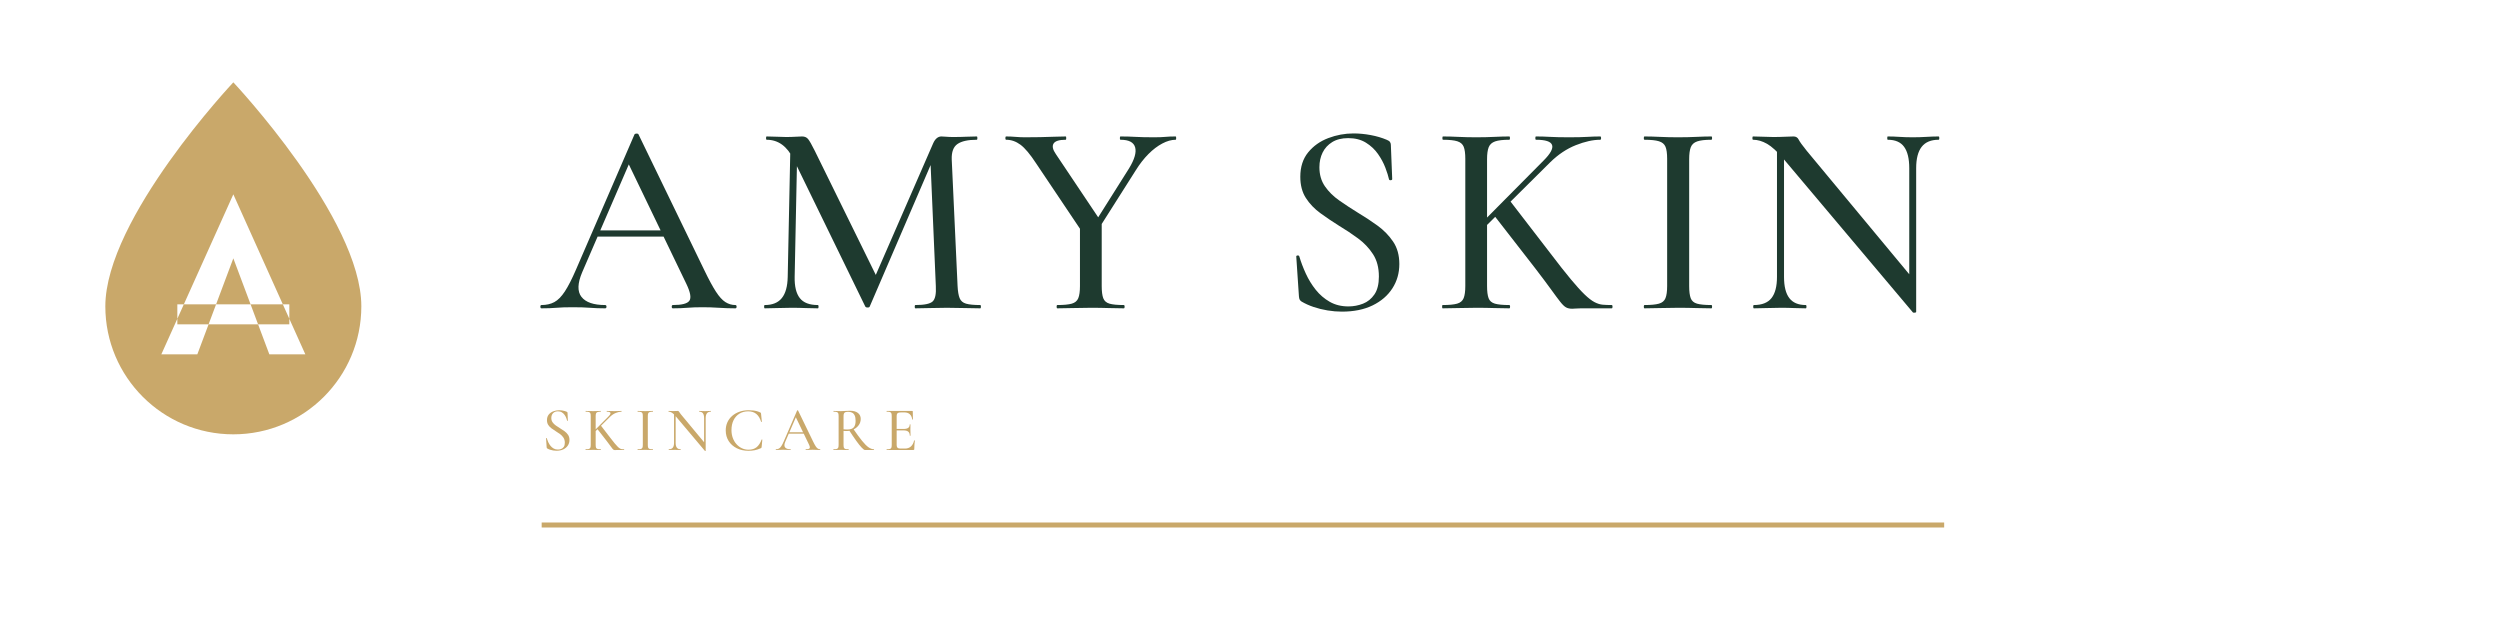
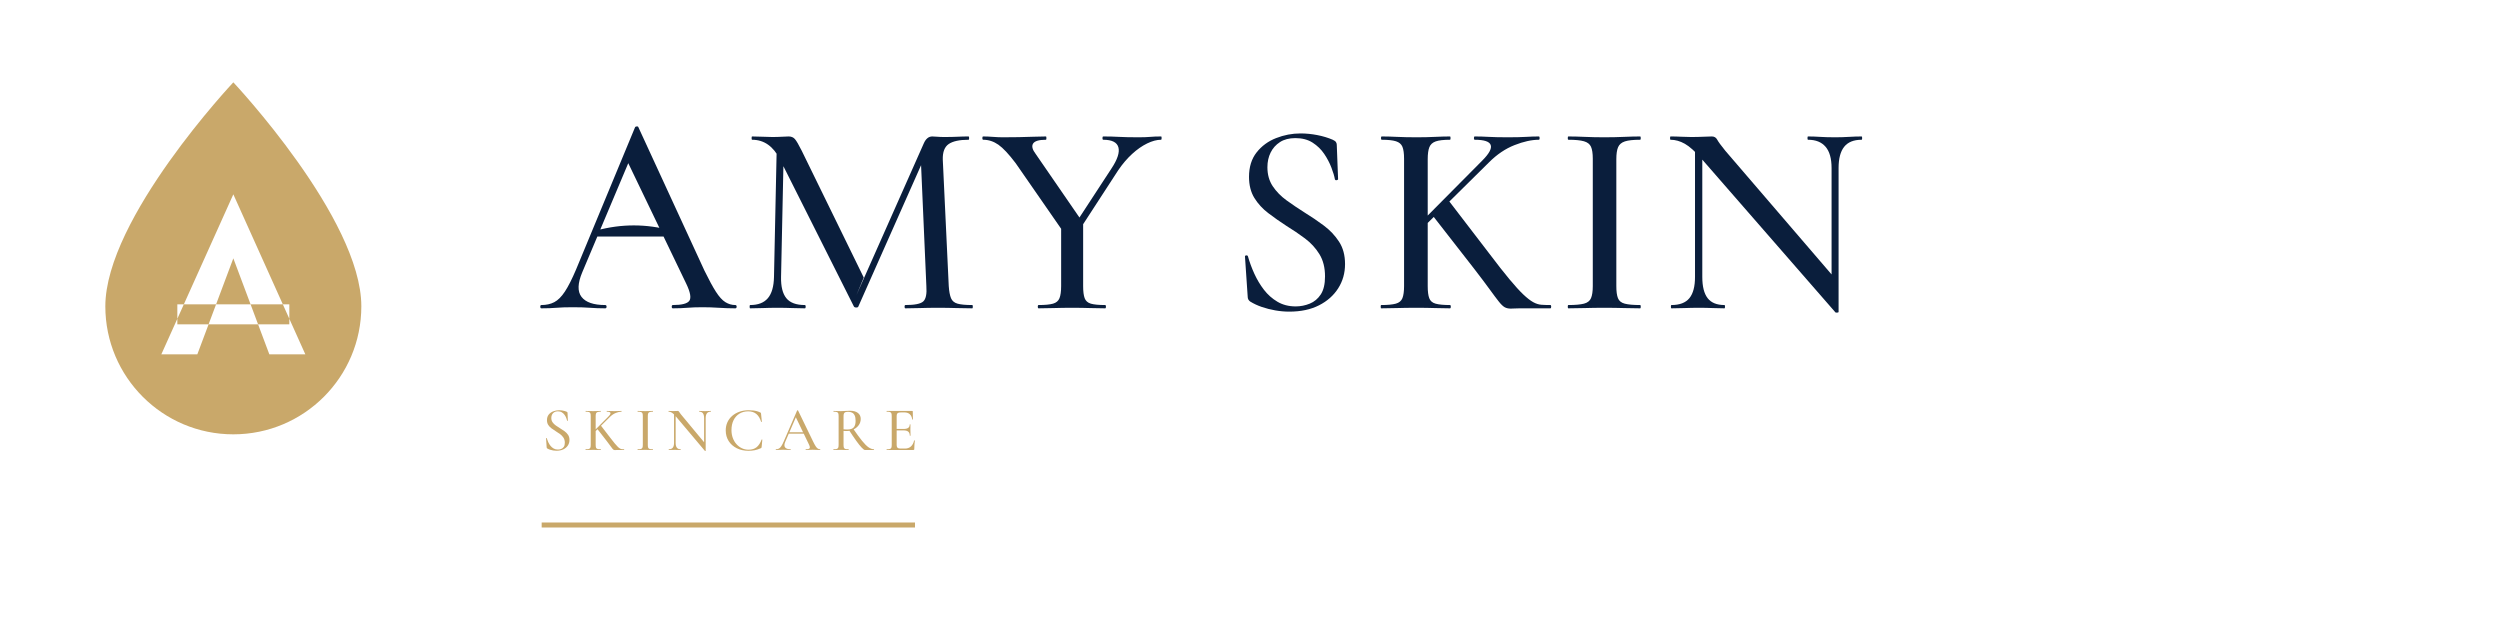
<svg xmlns="http://www.w3.org/2000/svg" width="600" height="150" viewBox="0 0 600 150">
  <rect width="600" height="150" fill="#FFFFFF" />
  <g transform="translate(8 14) scale(0.96)">
    <path d="M50 6 C50 6 18 40 18 62 A32 32 0 1 0 82 62 C82 40 50 6 50 6 Z M50 34 L68 74 L59 74 L50 50 L41 74 L32 74 Z M36 61.5 L64 61.5 L64 66.5 L36 66.5 Z" fill="#C9A86A" fill-rule="evenodd" />
  </g>
-   <g transform="translate(130.0 74)" fill="#1E3A2F">
-     <g transform="translate(0.00 0) scale(0.066,-0.066)">
-       <path d="M186.95 260.899 198.65 283.399H470.7L477.7 260.899ZM704.35 12Q708.8 12 708.8 6.0Q708.8 0 704.35 0Q675.45 0 644.6 2.0Q613.75 4 585.4 4Q553.05 4 529.425 2.0Q505.8 0 477 0Q473 0 473.0 6.0Q473 12 477 12Q526.25 12 537.15 27.675Q548.05 43.35 526.35 88.5L310.7 536.249L343.2 584.3L147.5 131.55Q121.6 71 144.85 41.5Q168.1 12 230.7 12Q235.7 12 235.7 6.0Q235.7 0 230.7 0Q200.7 0 175.7 2.0Q150.7 4 112.7 4Q75.9 4 53.5 2.0Q31.1 0 -0.7 0Q-4.7 0 -4.7 6.0Q-4.7 12 -0.7 12Q26.3 12 46.075 22.675Q65.85 33.35 84.25 61.375Q102.65 89.4 124.9 141L337.5 632.3Q339.05 635.3 345.125 635.525Q351.2 635.75 352.2 632.3L592.3 137Q615.75 88.35 633.525 60.85Q651.3 33.35 668.175 22.675Q685.05 12 704.35 12Z" />
+   <g transform="translate(130.0 74)" fill="#0A1E3C">
+     <g transform="translate(0.00 0) scale(0.066)">
+       <path d="M187.0 -261.0 L199.0 -283.0 C289.7 -307.7 380.3 -307.7 471.0 -283.0 L478.0 -261.0 Z M704.0 -12.0 C707.3 -12.0 709.0 -10.0 709.0 -6.0 C709.0 -2.0 707.3 -0.0 704.0 -0.0 C684.7 -0.0 664.8 -0.7 644.5 -2.0 C624.2 -3.3 604.3 -4.0 585.0 -4.0 C563.7 -4.0 545.2 -3.3 529.5 -2.0 C513.8 -0.7 496.3 -0.0 477.0 -0.0 C474.3 -0.0 473.0 -2.0 473.0 -6.0 C473.0 -10.0 474.3 -12.0 477.0 -12.0 C509.7 -12.0 529.7 -17.2 537.0 -27.5 C544.3 -37.8 540.7 -58.3 526.0 -89.0 L311.0 -536.0 L343.4 -595.4 L148.0 -132.0 C130.7 -91.3 129.7 -61.2 145.0 -41.5 C160.3 -21.8 189.0 -12.0 231.0 -12.0 C234.3 -12.0 236.0 -10.0 236.0 -6.0 C236.0 -2.0 234.3 -0.0 231.0 -0.0 C211.0 -0.0 192.7 -0.7 176.0 -2.0 C159.3 -3.3 138.3 -4.0 113.0 -4.0 C88.3 -4.0 68.5 -3.3 53.5 -2.0 C38.5 -0.7 20.3 -0.0 -1.0 -0.0 C-3.7 -0.0 -5.0 -2.0 -5.0 -6.0 C-5.0 -10.0 -3.7 -12.0 -1.0 -12.0 C17.0 -12.0 32.7 -15.5 46.0 -22.5 C59.3 -29.5 72.2 -42.3 84.5 -61.0 C96.8 -79.7 110.3 -106.3 125.0 -141.0 L339.4 -657.9 C340.0 -660.0 342.1 -661.2 345.7 -661.5 C349.3 -661.8 351.4 -660.6 352.0 -657.9 L592.0 -137.0 C608.0 -104.3 621.8 -78.8 633.5 -60.5 C645.2 -42.2 656.7 -29.5 668.0 -22.5 C679.3 -15.5 691.3 -12.0 704.0 -12.0 Z" />
    </g>
-     <g transform="translate(51.22 0) scale(0.066,-0.066)">
-       <path d="M118.65 114.35 128.65 602 153.8 600 143.9 114.35Q142.9 62.45 162.65 37.225Q182.4 12 228.35 12Q230.8 12 230.8 6.0Q230.8 0 228.35 0Q206.35 0 183.075 1.0Q159.8 2 131.35 2Q103.75 2 79.95 1.0Q56.15 0 35.25 0Q32.8 0 32.8 6.0Q32.8 12 35.25 12Q76.8 12 97.225 37.225Q117.65 62.45 118.65 114.35ZM818.7 12Q821.25 12 821.25 6.0Q821.25 0 818.7 0Q793.8 0 762.725 1.0Q731.65 2 697.3 2Q663.6 2 634.9 1.0Q606.2 0 582.95 0Q580.5 0 580.5 6.0Q580.5 12 582.95 12Q631.6 12 645.65 25.0Q659.7 38 657.25 81L637 551.949L675.9 608.3L417.05 7Q416.05 3 409.275 3.0Q402.5 3 400.5 7L139.85 542Q105.15 613 42.25 613Q39.8 613 39.8 619.0Q39.8 625 42.25 625Q59.95 625 79.65 624.0Q99.35 623 112.6 623Q132 623 147.375 624.0Q162.75 625 171 625Q185 625 192.775 615.55Q200.55 606.1 217 573L443.75 111.751L406.95 48.15L647.55 600Q653 612.35 660.6 618.675Q668.2 625 677.55 625Q684.8 625 695.25 624.0Q705.7 623 719.6 623Q748.3 623 767.225 624.0Q786.15 625 805.95 625Q808.4 625 808.4 619.0Q808.4 613 805.95 613Q758.3 613 735.975 597.575Q713.65 582.15 715.1 541.05L736.351 81Q737.801 52 743.851 37.0Q749.901 22 767.1 17.0Q784.3 12 818.7 12Z" />
+     <g transform="translate(48.51 0) scale(0.066)">
+       <path d="M109.8 -114.0 L120.1 -602.0 L145.8 -600.0 L135.5 -114.0 C134.8 -79.3 141.2 -53.7 154.6 -37.0 C168.0 -20.3 190.5 -12.0 222.0 -12.0 C224.1 -12.0 225.1 -10.0 225.1 -6.0 C225.1 -2.0 224.1 -0.0 222.0 0.0 C206.9 -0.0 191.5 -0.3 175.7 -1.0 C159.9 -1.7 142.0 -2.0 122.1 -2.0 C103.6 -2.0 86.1 -1.7 69.6 -1.0 C53.1 -0.3 37.7 -0.0 23.2 0.0 C21.9 -0.0 21.2 -2.0 21.2 -6.0 C21.2 -10.0 21.9 -12.0 23.2 -12.0 C52.1 -12.0 73.5 -20.3 87.6 -37.0 C101.7 -53.7 109.1 -79.3 109.8 -114.0 Z M830.8 -12.0 C832.1 -12.0 832.8 -10.0 832.8 -6.0 C832.8 -2.0 832.1 -0.0 830.8 0.0 C813.6 -0.0 794.4 -0.3 773.1 -1.0 C751.8 -1.7 729.2 -2.0 705.1 -2.0 C682.4 -2.0 661.1 -1.7 641.2 -1.0 C621.4 -0.3 603.5 -0.0 587.7 0.0 C585.6 -0.0 584.6 -2.0 584.6 -6.0 C584.6 -10.0 585.6 -12.0 587.7 -12.0 C621.3 -12.0 642.9 -16.3 652.5 -25.0 C662.2 -33.7 666.0 -52.3 663.9 -81.0 L643.3 -552.0 L683.5 -608.0 L416.7 -7.0 C416.0 -4.3 413.5 -3.0 409.0 -3.0 C404.5 -3.0 401.6 -4.3 400.2 -7.0 L131.4 -542.0 C107.3 -589.3 73.7 -613.0 30.4 -613.0 C29.1 -613.0 28.4 -615.0 28.4 -619.0 C28.4 -623.0 29.1 -625.0 30.4 -625.0 C42.8 -625.0 55.7 -624.7 69.1 -624.0 C82.5 -623.3 94.0 -623.0 103.6 -623.0 C116.6 -623.0 128.4 -623.3 139.1 -624.0 C149.8 -624.7 157.8 -625.0 163.3 -625.0 C172.9 -625.0 180.4 -621.8 185.9 -615.5 C191.4 -609.2 199.7 -595.0 210.7 -573.0 L436.2 -112.0 L409.6 -48.0 L654.6 -600.0 C658.1 -608.0 662.4 -614.2 667.5 -618.5 C672.6 -622.8 678.6 -625.0 685.5 -625.0 C690.3 -625.0 696.3 -624.7 703.5 -624.0 C710.8 -623.3 719.2 -623.0 728.8 -623.0 C748.0 -623.0 764.1 -623.3 777.2 -624.0 C790.3 -624.7 803.7 -625.0 817.4 -625.0 C818.7 -625.0 819.4 -623.0 819.4 -619.0 C819.4 -615.0 818.7 -613.0 817.4 -613.0 C784.4 -613.0 760.4 -607.8 745.2 -597.5 C730.1 -587.2 722.9 -568.3 723.6 -541.0 L745.3 -81.0 C746.6 -61.7 749.4 -47.0 753.5 -37.0 C757.6 -27.0 765.5 -20.3 777.2 -17.0 C788.9 -13.7 806.7 -12.0 830.8 -12.0 Z" />
    </g>
-     <g transform="translate(111.41 0) scale(0.066,-0.066)">
-       <path d="M306.45 284.6 447.6 508.45Q477.85 557.85 470.075 585.425Q462.3 613 416.95 613Q414.5 613 414.5 619.0Q414.5 625 416.95 625Q445.65 625 471.45 623.5Q497.25 622 539.3 622Q564.3 622 579.8 623.5Q595.3 625 617.3 625Q619.3 625 619.3 619.0Q619.3 613 617.3 613Q594.55 613 568.75 599.35Q542.95 585.7 518.525 561.2Q494.1 536.7 472.85 502.749L324.7 269.25ZM280.9 272.35 109.65 527.6Q77.35 576.95 53.025 594.975Q28.7 613 1.15 613Q-1.85 613 -1.85 619.0Q-1.85 625 1.15 625Q17.25 625 35.175 623.5Q53.1 622 69.2 622Q96.65 622 123.975 622.5Q151.3 623 175.675 624.0Q200.05 625 217.5 625Q219.5 625 219.5 619.0Q219.5 613 217.5 613Q181.901 613 173.376 599.05Q164.851 585.1 181.751 560.85L344.45 317.9ZM269.4 310 348.5 319V81Q348.5 52 354.05 37.0Q359.6 22 376.8 17.0Q394 12 428.85 12Q431.85 12 431.85 6.0Q431.85 0 428.85 0Q404.5 0 374.375 1.0Q344.25 2 308.45 2Q274.1 2 242.75 1.0Q211.4 0 187.05 0Q184.5 0 184.5 6.0Q184.5 12 187.05 12Q221.9 12 239.6 17.0Q257.3 22 263.35 37.0Q269.4 52 269.4 81Z" />
+     <g transform="translate(106.92 0) scale(0.066)">
+       <path d="M306.0 -285.0 L451.7 -508.0 C473.8 -541.3 482.3 -567.2 477.2 -585.5 C472.1 -603.8 453.8 -613.0 422.3 -613.0 C420.2 -613.0 419.2 -615.0 419.2 -619.0 C419.2 -623.0 420.3 -625.0 422.4 -625.0 C442.7 -625.0 461.7 -624.5 479.6 -623.5 C497.4 -622.5 521.0 -622.0 550.4 -622.0 C567.9 -622.0 582.1 -622.5 593.0 -623.5 C603.8 -624.5 616.9 -625.0 632.4 -625.0 C633.8 -625.0 634.5 -623.0 634.4 -619.0 C634.3 -615.0 633.6 -613.0 632.2 -613.0 C616.9 -613.0 600.0 -608.5 581.5 -599.5 C563.1 -590.5 545.0 -577.8 527.2 -561.5 C509.4 -545.2 492.7 -525.7 477.1 -503.0 L325.0 -269.0 Z M281.0 -272.0 L103.5 -528.0 C78.8 -560.7 57.9 -583.0 40.8 -595.0 C23.6 -607.0 5.2 -613.0 -14.3 -613.0 C-16.4 -613.0 -17.5 -615.0 -17.6 -619.0 C-17.6 -623.0 -16.5 -625.0 -14.4 -625.0 C-3.3 -625.0 8.6 -624.5 21.2 -623.5 C33.9 -622.5 45.8 -622.0 57.0 -622.0 C76.6 -622.0 95.9 -622.2 114.8 -622.5 C133.7 -622.8 151.7 -623.3 168.8 -624.0 C185.9 -624.7 200.8 -625.0 213.4 -625.0 C214.8 -625.0 215.5 -623.0 215.5 -619.0 C215.5 -615.0 214.8 -613.0 213.4 -613.0 C188.2 -613.0 172.7 -608.3 166.9 -599.0 C161.2 -589.7 164.4 -577.0 176.7 -561.0 L344.0 -318.0 Z M269.0 -310.0 L349.0 -319.0 L349.0 -81.0 C349.0 -61.7 350.8 -47.0 354.5 -37.0 C358.2 -27.0 365.7 -20.3 377.0 -17.0 C388.3 -13.7 405.7 -12.0 429.0 -12.0 C431.0 -12.0 432.0 -10.0 432.0 -6.0 C432.0 -2.0 431.0 -0.0 429.0 0.0 C413.0 -0.0 394.8 -0.3 374.5 -1.0 C354.2 -1.7 332.0 -2.0 308.0 -2.0 C285.3 -2.0 263.5 -1.7 242.5 -1.0 C221.5 -0.3 203.0 -0.0 187.0 0.0 C185.0 -0.0 184.0 -2.0 184.0 -6.0 C184.0 -10.0 185.0 -12.0 187.0 -12.0 C210.3 -12.0 227.8 -13.7 239.5 -17.0 C251.2 -20.3 259.0 -27.0 263.0 -37.0 C267.0 -47.0 269.0 -61.7 269.0 -81.0 Z" />
    </g>
-     <g transform="translate(176.48 0) scale(0.066,-0.066)">
-       <path d="M154.2 513Q154.2 472.8 174.25 443.75Q194.3 414.7 226.35 392.25Q258.4 369.8 293.95 347.9Q331.4 325.55 365.625 300.7Q399.85 275.85 422.35 242.45Q444.85 209.05 444.85 161.05Q444.85 111.9 419.65 72.725Q394.45 33.55 347.875 10.775Q301.3 -12 236 -12Q210.4 -12 183.95 -7.65Q157.5 -3.3 133.2 4.875Q108.9 13.05 89.2 24.7Q84.65 27.7 82.475 31.75Q80.3 35.8 79.75 43.7L70.15 186.75Q69.15 191.75 74.65 192.25Q80.15 192.75 81.15 188.75Q90.1 158.3 104.8 126.275Q119.5 94.25 140.9 67.45Q162.3 40.65 191.675 23.8Q221.05 6.95 259.8 6.95Q287.2 6.95 312.6 16.875Q338 26.8 354.25 50.55Q370.5 74.3 370.5 115.7Q370.5 163.8 349.225 196.75Q327.95 229.7 294.95 254.1Q261.95 278.5 225.4 300.4Q190.4 322.3 157.85 345.975Q125.3 369.65 105.025 401.15Q84.75 432.65 84.75 478.3Q84.75 532.1 113.225 567.05Q141.7 602 186.35 619.0Q231 636 278.25 636Q308.75 636 340.626 630.05Q372.501 624.1 399 612.9Q407.901 609.45 410.951 604.725Q414 600 414 594.55L418.95 470.099Q418.95 466.549 413.9 465.874Q408.85 465.199 407.4 468.749Q403.6 486.249 393.975 511.549Q384.35 536.849 367.175 561.35Q350 585.85 323.375 602.4Q296.75 618.95 258.95 618.95Q224.05 618.95 200.8 604.55Q177.55 590.15 165.875 566.525Q154.2 542.9 154.2 513Z" />
+     <g transform="translate(163.81 0) scale(0.066)">
+       <path d="M157.1 -513.0 C157.1 -486.3 163.6 -463.3 176.5 -444.0 C189.4 -424.7 206.2 -407.5 226.9 -392.5 C247.7 -377.5 269.6 -362.7 292.9 -348.0 C316.8 -333.3 339.9 -317.7 362.2 -301.0 C384.6 -284.3 403.0 -264.8 417.5 -242.5 C432.1 -220.2 439.4 -193.0 439.4 -161.0 C439.4 -128.3 431.1 -99.0 414.6 -73.0 C398.1 -47.0 374.9 -26.3 344.8 -11.0 C314.7 4.3 278.7 12.0 236.6 12.0 C219.8 12.0 202.8 10.5 185.7 7.5 C168.6 4.5 152.2 0.3 136.7 -5.0 C121.2 -10.3 106.9 -17.0 94.0 -25.0 C91.5 -27.0 89.4 -29.3 87.8 -32.0 C86.1 -34.7 85.3 -38.7 85.3 -44.0 L75.6 -187.0 C74.9 -190.3 76.4 -192.2 79.9 -192.5 C83.5 -192.8 85.6 -191.7 86.3 -189.0 C92.1 -168.3 99.8 -147.3 109.5 -126.0 C119.2 -104.7 130.9 -85.2 144.5 -67.5 C158.1 -49.8 174.4 -35.3 193.5 -24.0 C212.6 -12.7 234.7 -7.0 259.9 -7.0 C277.4 -7.0 294.4 -10.3 310.9 -17.0 C327.4 -23.7 340.8 -34.8 351.1 -50.5 C361.4 -66.2 366.6 -88.0 366.6 -116.0 C366.6 -148.0 359.8 -175.0 346.2 -197.0 C332.7 -219.0 315.2 -238.0 293.9 -254.0 C272.6 -270.0 249.9 -285.3 226.0 -300.0 C203.3 -314.7 181.5 -330.0 160.5 -346.0 C139.5 -362.0 122.5 -380.5 109.6 -401.5 C96.7 -422.5 90.2 -448.0 90.2 -478.0 C90.2 -514.0 99.4 -543.7 117.8 -567.0 C136.2 -590.3 159.8 -607.7 188.6 -619.0 C217.4 -630.3 247.0 -636.0 277.4 -636.0 C297.4 -636.0 317.8 -634.0 338.4 -630.0 C359.1 -626.0 377.9 -620.3 394.7 -613.0 C400.6 -610.3 404.5 -607.5 406.4 -604.5 C408.3 -601.5 409.3 -598.3 409.3 -595.0 L414.1 -470.0 C414.1 -468.0 412.5 -466.7 409.2 -466.0 C406.0 -465.3 403.8 -466.3 402.5 -469.0 C400.6 -480.3 396.4 -494.5 389.9 -511.5 C383.4 -528.5 374.7 -545.2 363.7 -561.5 C352.7 -577.8 338.6 -591.5 321.5 -602.5 C304.4 -613.5 283.5 -619.0 258.9 -619.0 C236.3 -619.0 217.6 -614.2 202.7 -604.5 C187.8 -594.8 176.5 -582.2 168.8 -566.5 C161.0 -550.8 157.1 -533.0 157.1 -513.0 Z" />
    </g>
-     <g transform="translate(214.04 0) scale(0.066,-0.066)">
-       <path d="M115.65 81V544Q115.65 573 109.825 587.5Q104 602 86.575 607.5Q69.15 613 34.75 613Q32.3 613 32.3 619.0Q32.3 625 34.75 625Q59.65 625 90.275 623.5Q120.9 622 154.7 622Q191.05 622 221.4 623.5Q251.75 625 275.65 625Q278.1 625 278.1 619.0Q278.1 613 275.65 613Q241.25 613 224.05 607.0Q206.85 601 200.8 586.0Q194.75 571 194.75 542V81Q194.75 52 200.3 37.0Q205.85 22 223.325 17.0Q240.8 12 275.65 12Q278.55 12 278.55 6.0Q278.55 0 275.65 0Q250.75 0 220.9 1.0Q191.05 2 154.7 2Q120.9 2 89.55 1.0Q58.2 0 33.3 0Q31.3 0 31.3 6.0Q31.3 12 33.3 12Q68.15 12 85.85 17.0Q103.55 22 109.6 37.0Q115.65 52 115.65 81ZM370.3 145 218.45 340.45 277.551 391.6 425.601 199.35Q469.001 142.15 499.026 106.1Q529.051 70.05 549.476 50.375Q569.901 30.7 585.55 22.525Q601.2 14.35 615.8 13.175Q630.4 12 648.05 12Q651.05 12 651.05 6.0Q651.05 0 648.05 0Q603.5 0 576.5 0.0Q549.5 0 536.05 0Q525.45 0 518.025 -0.725Q510.6 -1.45 504.25 -1.45Q490.7 -1.45 481.8 3.55Q472.9 8.55 461.05 23.55Q449.2 38.55 428.3 67.55Q407.4 96.55 370.3 145ZM142.9 277.8 400.35 537.4Q437.9 574.95 431.15 593.975Q424.4 613 372.75 613Q370.3 613 370.3 619.0Q370.3 625 372.75 625Q398.1 625 424.175 623.5Q450.25 622 492.95 622Q534.9 622 559.325 623.5Q583.75 625 606.451 625Q609.451 625 609.451 619.0Q609.451 613 606.451 613Q567.05 613 517.55 593.375Q468.05 573.75 424.7 531.4L168.25 277Z" />
+     <g transform="translate(199.32 0) scale(0.066)">
+       <path d="M116.0 -81.0 L116.0 -544.0 C116.0 -563.3 114.0 -577.8 110.0 -587.5 C106.0 -597.2 98.2 -603.8 86.5 -607.5 C74.8 -611.2 57.7 -613.0 35.0 -613.0 C33.0 -613.0 32.0 -615.0 32.0 -619.0 C32.0 -623.0 33.0 -625.0 35.0 -625.0 C51.7 -625.0 70.2 -624.5 90.5 -623.5 C110.8 -622.5 134.7 -622.0 162.0 -622.0 C186.0 -622.0 208.2 -622.5 228.5 -623.5 C248.8 -624.5 267.0 -625.0 283.0 -625.0 C284.3 -625.0 285.0 -623.0 285.0 -619.0 C285.0 -615.0 284.3 -613.0 283.0 -613.0 C259.7 -613.0 242.3 -611.0 231.0 -607.0 C219.7 -603.0 212.0 -596.0 208.0 -586.0 C204.0 -576.0 202.0 -561.3 202.0 -542.0 L202.0 -81.0 C202.0 -61.7 203.8 -47.0 207.5 -37.0 C211.2 -27.0 218.8 -20.3 230.5 -17.0 C242.2 -13.7 259.7 -12.0 283.0 -12.0 C285.0 -12.0 286.0 -10.0 286.0 -6.0 C286.0 -2.0 285.0 -0.0 283.0 0.0 C266.3 -0.0 248.0 -0.3 228.0 -1.0 C208.0 -1.7 186.0 -2.0 162.0 -2.0 C134.7 -2.0 110.5 -1.7 89.5 -1.0 C68.5 -0.3 49.7 -0.0 33.0 0.0 C31.7 -0.0 31.0 -2.0 31.0 -6.0 C31.0 -10.0 31.7 -12.0 33.0 -12.0 C56.3 -12.0 74.0 -13.7 86.0 -17.0 C98.0 -20.3 106.0 -27.0 110.0 -37.0 C114.0 -47.0 116.0 -61.7 116.0 -81.0 Z M370.0 -145.0 L218.0 -340.0 L278.0 -392.0 L426.0 -199.0 C454.7 -161.0 479.0 -130.0 499.0 -106.0 C519.0 -82.0 535.8 -63.5 549.5 -50.5 C563.2 -37.5 575.2 -28.2 585.5 -22.5 C595.8 -16.8 605.8 -13.7 615.5 -13.0 C625.2 -12.3 636.0 -12.0 648.0 -12.0 C650.0 -12.0 651.0 -10.0 651.0 -6.0 C651.0 -2.0 650.0 -0.0 648.0 0.0 C618.7 -0.0 595.0 -0.0 577.0 -0.0 C559.0 -0.0 545.3 -0.0 536.0 0.0 C528.7 -0.0 522.7 0.2 518.0 0.5 C513.3 0.8 508.7 1.0 504.0 1.0 C495.3 1.0 488.0 -0.7 482.0 -4.0 C476.0 -7.3 469.0 -14.0 461.0 -24.0 C453.0 -34.0 442.0 -48.7 428.0 -68.0 C414.0 -87.3 394.7 -113.0 370.0 -145.0 Z M143.0 -278.0 L400.0 -537.0 C425.3 -562.3 435.7 -581.3 431.0 -594.0 C426.3 -606.7 407.0 -613.0 373.0 -613.0 C371.0 -613.0 370.0 -615.0 370.0 -619.0 C370.0 -623.0 371.0 -625.0 373.0 -625.0 C389.7 -625.0 406.7 -624.5 424.0 -623.5 C441.3 -622.5 464.3 -622.0 493.0 -622.0 C521.0 -622.0 543.2 -622.5 559.5 -623.5 C575.8 -624.5 591.3 -625.0 606.0 -625.0 C608.0 -625.0 609.0 -623.0 609.0 -619.0 C609.0 -615.0 608.0 -613.0 606.0 -613.0 C580.0 -613.0 550.5 -606.5 517.5 -593.5 C484.5 -580.5 453.7 -559.7 425.0 -531.0 L168.0 -277.0 Z" />
    </g>
-     <g transform="translate(261.69 0) scale(0.066,-0.066)">
-       <path d="M207.75 81Q207.75 52 213.3 37.0Q218.85 22 236.325 17.0Q253.8 12 288.65 12Q291.1 12 291.1 6.0Q291.1 0 288.65 0Q263.635 0 233.408 1.0Q203.181 2 166.7 2Q132.164 2 101.291 1.0Q70.417 0 45.3 0Q42.75 0 42.75 6.0Q42.75 12 45.48 12Q80.06 12 97.805 17.0Q115.55 22 121.6 37.0Q127.65 52 127.65 81V544Q127.65 573 121.702 587.5Q115.755 602 97.912 607.5Q80.07 613 45.3 613Q42.75 613 42.75 619.0Q42.75 625 45.3 625Q70.417 625 101.291 623.5Q132.164 622 166.7 622Q203.181 622 233.929 623.5Q264.677 625 288.65 625Q291.1 625 291.1 619.0Q291.1 613 288.65 613Q254.109 613 236.838 607.0Q219.567 601 213.659 586.0Q207.75 571 207.75 542Z" />
+     <g transform="translate(244.00 0) scale(0.066)">
+       <path d="M210.9 -81.0 C210.9 -61.7 212.8 -47.0 216.8 -37.0 C220.7 -27.0 228.8 -20.3 241.4 -17.0 C253.9 -13.7 272.6 -12.0 297.5 -12.0 C299.0 -12.0 299.7 -10.0 299.7 -6.0 C299.7 -2.0 299.0 -0.0 297.5 0.0 C279.7 -0.0 259.9 -0.3 238.2 -1.0 C216.4 -1.7 192.7 -2.0 167.0 -2.0 C142.1 -2.0 118.5 -1.7 96.4 -1.0 C74.3 -0.3 54.3 -0.0 36.5 0.0 C35.0 -0.0 34.3 -2.0 34.3 -6.0 C34.3 -10.0 35.0 -12.0 36.5 -12.0 C61.4 -12.0 80.3 -13.7 93.2 -17.0 C106.0 -20.3 114.5 -27.0 118.8 -37.0 C123.1 -47.0 125.3 -61.7 125.3 -81.0 L125.3 -544.0 C125.3 -563.3 123.1 -577.8 118.8 -587.5 C114.5 -597.2 106.0 -603.8 93.2 -607.5 C80.3 -611.2 61.4 -613.0 36.5 -613.0 C35.0 -613.0 34.3 -615.0 34.3 -619.0 C34.3 -623.0 35.0 -625.0 36.5 -625.0 C54.3 -625.0 74.3 -624.5 96.4 -623.5 C118.5 -622.5 142.1 -622.0 167.0 -622.0 C192.7 -622.0 216.6 -622.5 238.7 -623.5 C260.8 -624.5 280.4 -625.0 297.5 -625.0 C299.0 -625.0 299.7 -623.0 299.7 -619.0 C299.7 -615.0 299.0 -613.0 297.5 -613.0 C272.6 -613.0 254.0 -611.0 241.9 -607.0 C229.8 -603.0 221.6 -596.0 217.3 -586.0 C213.0 -576.0 210.9 -561.3 210.9 -542.0 Z" />
    </g>
-     <g transform="translate(288.42 0) scale(0.066,-0.066)">
-       <path d="M122.05 114.35V602L147.65 600V114.35Q147.65 62.45 166.9 37.225Q186.15 12 226.8 12Q229.35 12 229.35 6.0Q229.35 0 226.8 0Q206.45 0 184.6 1.0Q162.75 2 136.4 2Q109.7 2 84.775 1.0Q59.85 0 38.05 0Q35.6 0 35.6 6.0Q35.6 12 38.05 12Q82.05 12 102.05 37.225Q122.05 62.45 122.05 114.35ZM628.2 -12.8Q628.2 -15.25 623.425 -15.75Q618.65 -16.25 616.65 -15.25L146.2 543Q111.3 584 85.475 598.5Q59.65 613 35.2 613Q32.65 613 32.65 619.0Q32.65 625 35.2 625Q53.55 625 72.9 624.0Q92.25 623 108.05 623Q131.95 623 151.875 624.0Q171.801 625 182.301 625Q195.301 625 200.976 613.5Q206.651 602 230.101 573L620.2 103.251ZM628.2 509.65V-12.8L603.05 17.75V509.65Q603.05 561.55 584.35 587.275Q565.65 613 525 613Q523 613 523.0 619.0Q523 625 525 625Q545.9 625 567.75 623.5Q589.6 622 615.95 622Q640.75 622 665.1 623.5Q689.45 625 709.8 625Q712.35 625 712.35 619.0Q712.35 613 709.8 613Q668.15 613 648.175 587.275Q628.2 561.55 628.2 509.65Z" />
+     <g transform="translate(269.08 0) scale(0.066)">
+       <path d="M117.0 -114.0 L117.0 -602.0 L143.5 -600.0 L143.5 -114.0 C143.5 -79.3 150.0 -53.7 162.9 -37.0 C175.8 -20.3 196.2 -12.0 224.1 -12.0 C225.4 -12.0 226.1 -10.0 226.1 -6.0 C226.1 -2.0 225.4 -0.0 224.1 0.0 C209.8 -0.0 195.4 -0.3 180.8 -1.0 C166.1 -1.7 149.6 -2.0 131.3 -2.0 C113.6 -2.0 96.3 -1.7 79.3 -1.0 C62.3 -0.3 46.3 -0.0 31.3 0.0 C30.0 -0.0 29.3 -2.0 29.3 -6.0 C29.3 -10.0 30.0 -12.0 31.3 -12.0 C61.2 -12.0 83.0 -20.3 96.6 -37.0 C110.2 -53.7 117.0 -79.3 117.0 -114.0 Z M639.1 13.0 C639.1 14.3 637.6 15.2 634.5 15.5 C631.4 15.8 629.2 15.7 627.9 15.0 L141.5 -543.0 C117.7 -570.3 97.1 -588.8 79.8 -598.5 C62.5 -608.2 45.3 -613.0 28.3 -613.0 C26.9 -613.0 26.2 -615.0 26.2 -619.0 C26.2 -623.0 26.9 -625.0 28.3 -625.0 C41.2 -625.0 54.1 -624.7 67.0 -624.0 C79.9 -623.3 91.8 -623.0 102.7 -623.0 C119.0 -623.0 134.0 -623.3 147.6 -624.0 C161.2 -624.7 171.4 -625.0 178.2 -625.0 C187.1 -625.0 193.5 -621.2 197.6 -613.5 C201.7 -605.8 211.5 -592.3 227.2 -573.0 L631.0 -103.0 Z M639.1 -510.0 L639.1 13.0 L613.6 -18.0 L613.6 -510.0 C613.6 -544.7 606.3 -570.5 591.8 -587.5 C577.2 -604.5 556.0 -613.0 528.1 -613.0 C526.7 -613.0 526.0 -615.0 526.0 -619.0 C526.0 -623.0 526.7 -625.0 528.1 -625.0 C542.4 -625.0 557.0 -624.5 572.0 -623.5 C586.9 -622.5 605.2 -622.0 626.9 -622.0 C643.9 -622.0 660.5 -622.5 676.8 -623.5 C693.1 -624.5 708.5 -625.0 722.8 -625.0 C724.1 -625.0 724.8 -623.0 724.8 -619.0 C724.8 -615.0 724.1 -613.0 722.8 -613.0 C694.2 -613.0 673.1 -604.5 659.5 -587.5 C645.9 -570.5 639.1 -544.7 639.1 -510.0 Z" />
    </g>
  </g>
  <g transform="translate(130.0 108)" fill="#C9A86A">
    <g transform="translate(0.00 0) scale(0.015,-0.015)">
      <path d="M154.2 513Q154.2 472.8 174.25 443.75Q194.3 414.7 226.35 392.25Q258.4 369.8 293.95 347.9Q331.4 325.55 365.625 300.7Q399.85 275.85 422.35 242.45Q444.85 209.05 444.85 161.05Q444.85 111.9 419.65 72.725Q394.45 33.55 347.875 10.775Q301.3 -12 236 -12Q210.4 -12 183.95 -7.65Q157.5 -3.3 133.2 4.875Q108.9 13.05 89.2 24.7Q84.65 27.7 82.475 31.75Q80.3 35.8 79.75 43.7L70.15 186.75Q69.15 191.75 74.65 192.25Q80.15 192.75 81.15 188.75Q90.1 158.3 104.8 126.275Q119.5 94.25 140.9 67.45Q162.3 40.65 191.675 23.8Q221.05 6.95 259.8 6.95Q287.2 6.95 312.6 16.875Q338 26.8 354.25 50.55Q370.5 74.3 370.5 115.7Q370.5 163.8 349.225 196.75Q327.95 229.7 294.95 254.1Q261.95 278.5 225.4 300.4Q190.4 322.3 157.85 345.975Q125.3 369.65 105.025 401.15Q84.75 432.65 84.75 478.3Q84.75 532.1 113.225 567.05Q141.7 602 186.35 619.0Q231 636 278.25 636Q308.75 636 340.626 630.05Q372.501 624.1 399 612.9Q407.901 609.45 410.951 604.725Q414 600 414 594.55L418.95 470.099Q418.95 466.549 413.9 465.874Q408.85 465.199 407.4 468.749Q403.6 486.249 393.975 511.549Q384.35 536.849 367.175 561.35Q350 585.85 323.375 602.4Q296.75 618.95 258.95 618.95Q224.05 618.95 200.8 604.55Q177.55 590.15 165.875 566.525Q154.2 542.9 154.2 513Z" />
    </g>
    <g transform="translate(10.04 0) scale(0.015,-0.015)">
      <path d="M115.65 81V544Q115.65 573 109.825 587.5Q104 602 86.575 607.5Q69.15 613 34.75 613Q32.3 613 32.3 619.0Q32.3 625 34.75 625Q59.65 625 90.275 623.5Q120.9 622 154.7 622Q191.05 622 221.4 623.5Q251.75 625 275.65 625Q278.1 625 278.1 619.0Q278.1 613 275.65 613Q241.25 613 224.05 607.0Q206.85 601 200.8 586.0Q194.75 571 194.75 542V81Q194.75 52 200.3 37.0Q205.85 22 223.325 17.0Q240.8 12 275.65 12Q278.55 12 278.55 6.0Q278.55 0 275.65 0Q250.75 0 220.9 1.0Q191.05 2 154.7 2Q120.9 2 89.55 1.0Q58.2 0 33.3 0Q31.3 0 31.3 6.0Q31.3 12 33.3 12Q68.15 12 85.85 17.0Q103.55 22 109.6 37.0Q115.65 52 115.65 81ZM370.3 145 218.45 340.45 277.551 391.6 425.601 199.35Q469.001 142.15 499.026 106.1Q529.051 70.05 549.476 50.375Q569.901 30.7 585.55 22.525Q601.2 14.35 615.8 13.175Q630.4 12 648.05 12Q651.05 12 651.05 6.0Q651.05 0 648.05 0Q603.5 0 576.5 0.0Q549.5 0 536.05 0Q525.45 0 518.025 -0.725Q510.6 -1.45 504.25 -1.45Q490.7 -1.45 481.8 3.55Q472.9 8.55 461.05 23.55Q449.2 38.55 428.3 67.55Q407.4 96.55 370.3 145ZM142.9 277.8 400.35 537.4Q437.9 574.95 431.15 593.975Q424.4 613 372.75 613Q370.3 613 370.3 619.0Q370.3 625 372.75 625Q398.1 625 424.175 623.5Q450.25 622 492.95 622Q534.9 622 559.325 623.5Q583.75 625 606.451 625Q609.451 625 609.451 619.0Q609.451 613 606.451 613Q567.05 613 517.55 593.375Q468.05 573.75 424.7 531.4L168.25 277Z" />
    </g>
    <g transform="translate(22.36 0) scale(0.015,-0.015)">
      <path d="M207.75 81Q207.75 52 213.3 37.0Q218.85 22 236.325 17.0Q253.8 12 288.65 12Q291.1 12 291.1 6.0Q291.1 0 288.65 0Q263.635 0 233.408 1.0Q203.181 2 166.7 2Q132.164 2 101.291 1.0Q70.417 0 45.3 0Q42.75 0 42.75 6.0Q42.75 12 45.48 12Q80.06 12 97.805 17.0Q115.55 22 121.6 37.0Q127.65 52 127.65 81V544Q127.65 573 121.702 587.5Q115.755 602 97.912 607.5Q80.07 613 45.3 613Q42.75 613 42.75 619.0Q42.75 625 45.3 625Q70.417 625 101.291 623.5Q132.164 622 166.7 622Q203.181 622 233.929 623.5Q264.677 625 288.65 625Q291.1 625 291.1 619.0Q291.1 613 288.65 613Q254.109 613 236.838 607.0Q219.567 601 213.659 586.0Q207.75 571 207.75 542Z" />
    </g>
    <g transform="translate(29.94 0) scale(0.015,-0.015)">
      <path d="M122.05 114.35V602L147.65 600V114.35Q147.65 62.45 166.9 37.225Q186.15 12 226.8 12Q229.35 12 229.35 6.0Q229.35 0 226.8 0Q206.45 0 184.6 1.0Q162.75 2 136.4 2Q109.7 2 84.775 1.0Q59.85 0 38.05 0Q35.6 0 35.6 6.0Q35.6 12 38.05 12Q82.05 12 102.05 37.225Q122.05 62.45 122.05 114.35ZM628.2 -12.8Q628.2 -15.25 623.425 -15.75Q618.65 -16.25 616.65 -15.25L146.2 543Q111.3 584 85.475 598.5Q59.65 613 35.2 613Q32.65 613 32.65 619.0Q32.65 625 35.2 625Q53.55 625 72.9 624.0Q92.25 623 108.05 623Q131.95 623 151.875 624.0Q171.801 625 182.301 625Q195.301 625 200.976 613.5Q206.651 602 230.101 573L620.2 103.251ZM628.2 509.65V-12.8L603.05 17.75V509.65Q603.05 561.55 584.35 587.275Q565.65 613 525 613Q523 613 523.0 619.0Q523 625 525 625Q545.9 625 567.75 623.5Q589.6 622 615.95 622Q640.75 622 665.1 623.5Q689.45 625 709.8 625Q712.35 625 712.35 619.0Q712.35 613 709.8 613Q668.15 613 648.175 587.275Q628.2 561.55 628.2 509.65Z" />
    </g>
    <g transform="translate(43.44 0) scale(0.015,-0.015)">
      <path d="M416 636Q454.25 636 486.75 632.45Q519.25 628.9 547.7 620.975Q576.15 613.05 602.2 600.2Q609.55 596.65 611.5 593.25Q613.45 589.85 614.45 577.75L626.9 452.5Q626.9 450.05 621.625 448.775Q616.35 447.5 614.9 451.5Q590.2 533.6 539.25 576.225Q488.3 618.85 408.8 618.85Q329.25 618.85 268.875 582.075Q208.501 545.3 174.701 477.75Q140.901 410.2 140.901 317.75Q140.901 250.5 161.926 193.175Q182.951 135.85 220.626 93.65Q258.3 51.45 307.7 28.025Q357.1 4.6 414.4 4.6Q493.65 4.6 543.175 44.75Q592.7 84.9 623.25 166.7Q624.7 169.7 629.75 168.7Q634.8 167.7 634.8 165.25L623.65 51.15Q622.65 39.15 620.425 35.925Q618.2 32.7 610.85 28.7Q560.1 5.65 513.7 -3.45Q467.3 -12.55 413.85 -12.55Q307.5 -12.55 225.15 28.5Q142.8 69.55 95.9 143.425Q49 217.3 49 314.05Q49 386.05 76.4 445.175Q103.8 504.3 153.65 546.975Q203.5 589.65 270.3 612.825Q337.1 636 416 636Z" />
    </g>
    <g transform="translate(56.25 0) scale(0.015,-0.015)">
      <path d="M186.95 260.899 198.65 283.399H470.7L477.7 260.899ZM704.35 12Q708.8 12 708.8 6.0Q708.8 0 704.35 0Q675.45 0 644.6 2.0Q613.75 4 585.4 4Q553.05 4 529.425 2.0Q505.8 0 477 0Q473 0 473.0 6.0Q473 12 477 12Q526.25 12 537.15 27.675Q548.05 43.35 526.35 88.5L310.7 536.249L343.2 584.3L147.5 131.55Q121.6 71 144.85 41.5Q168.1 12 230.7 12Q235.7 12 235.7 6.0Q235.7 0 230.7 0Q200.7 0 175.7 2.0Q150.7 4 112.7 4Q75.9 4 53.5 2.0Q31.1 0 -0.7 0Q-4.7 0 -4.7 6.0Q-4.7 12 -0.7 12Q26.3 12 46.075 22.675Q65.85 33.35 84.25 61.375Q102.65 89.4 124.9 141L337.5 632.3Q339.05 635.3 345.125 635.525Q351.2 635.75 352.2 632.3L592.3 137Q615.75 88.35 633.525 60.85Q651.3 33.35 668.175 22.675Q685.05 12 704.35 12Z" />
    </g>
    <g transform="translate(69.39 0) scale(0.015,-0.015)">
      <path d="M546.5 0Q530.4 0 493.875 38.325Q457.35 76.65 405.95 148.475Q354.55 220.3 290.6 319.3L358.401 340.15Q441.701 219.15 500.126 146.975Q558.55 74.8 603.65 43.4Q648.75 12 690.4 12Q692.95 12 692.95 6.0Q692.95 0 690.4 0Q634.15 0 598.675 0.0Q563.2 0 546.5 0ZM306.2 628Q389.95 628 434.5 592.575Q479.051 557.15 479.051 497.7Q479.051 442 447.151 397.875Q415.251 353.75 363.751 328.75Q312.251 303.75 252.501 303.75Q241.251 303.75 228.126 304.3Q215 304.85 204.1 305.85V81Q204.1 52 209.65 37.0Q215.2 22 232.675 17.0Q250.15 12 285 12Q287.55 12 287.55 6.0Q287.55 0 285 0Q260.1 0 230.025 1.0Q199.95 2 163.6 2Q129.8 2 98.675 1.0Q67.55 0 42.65 0Q40.2 0 40.2 6.0Q40.2 12 42.65 12Q77.5 12 94.975 17.0Q112.45 22 118.775 37.0Q125.1 52 125.1 81V544Q125.1 573 119.275 587.5Q113.45 602 96.25 607.5Q79.05 613 44.2 613Q41.65 613 41.65 619.0Q41.65 625 44.2 625Q68.55 625 99.175 623.5Q129.8 622 163.6 622Q195.5 622 235.825 625.0Q276.15 628 306.2 628ZM396.95 465.75Q396.95 522 381.925 553.55Q366.9 585.1 339.575 598.25Q312.25 611.4 274.801 611.4Q237 611.4 220.55 597.5Q204.1 583.6 204.1 542V331.1Q218.1 329.65 234.375 328.65Q250.65 327.65 263.2 327.65Q337.05 327.65 367.0 362.075Q396.95 396.5 396.95 465.75Z" />
    </g>
    <g transform="translate(82.16 0) scale(0.015,-0.015)">
      <path d="M468.7 0H42.65Q40.2 0 40.2 6.0Q40.2 12 42.65 12Q77.5 12 94.7 17.0Q111.9 22 117.725 37.0Q123.55 52 123.55 81V544Q123.55 573 117.725 587.5Q111.9 602 94.7 607.5Q77.5 613 42.65 613Q40.2 613 40.2 619.0Q40.2 625 42.65 625H451.25Q460.7 625 460.7 616L462.7 489.6Q462.7 487.05 457.425 486.6Q452.15 486.15 451.25 489.15Q444.05 544.3 412.1 572.9Q380.15 601.5 328.05 601.5H276.6Q247.25 601.5 231.225 596.275Q215.2 591.05 208.925 577.675Q202.65 564.3 202.65 540.25V85Q202.65 61.05 208.475 47.5Q214.3 33.95 228.975 28.5Q243.65 23.05 271.2 23.05H336.649Q393.75 23.05 430.85 56.7Q467.95 90.35 481.7 151.85Q482.15 154.85 487.925 153.9Q493.7 152.95 493.7 150.4Q489.7 123.05 486.975 85.2Q484.25 47.35 484.25 15Q484.25 0 468.7 0ZM412.7 229.6Q412.7 272.8 388.3 293.275Q363.9 313.75 310.5 313.75H165.05V336.8H312.6Q364.45 336.8 388.075 354.55Q411.7 372.3 411.7 408.95Q411.7 411.4 417.475 411.4Q423.25 411.4 423.25 408.95Q423.25 378.15 422.75 361.025Q422.25 343.9 422.25 325Q422.25 301.65 423.475 279.025Q424.7 256.4 424.7 229.6Q424.7 227.6 418.7 227.6Q412.7 227.6 412.7 229.6Z" />
    </g>
  </g>
-   <line x1="130.0" y1="126" x2="466.6" y2="126" stroke="#C9A86A" stroke-width="1.2" />
+   <line x1="130.0" y1="126" x2="219.6" y2="126" stroke="#C9A86A" stroke-width="1.2" />
</svg>
